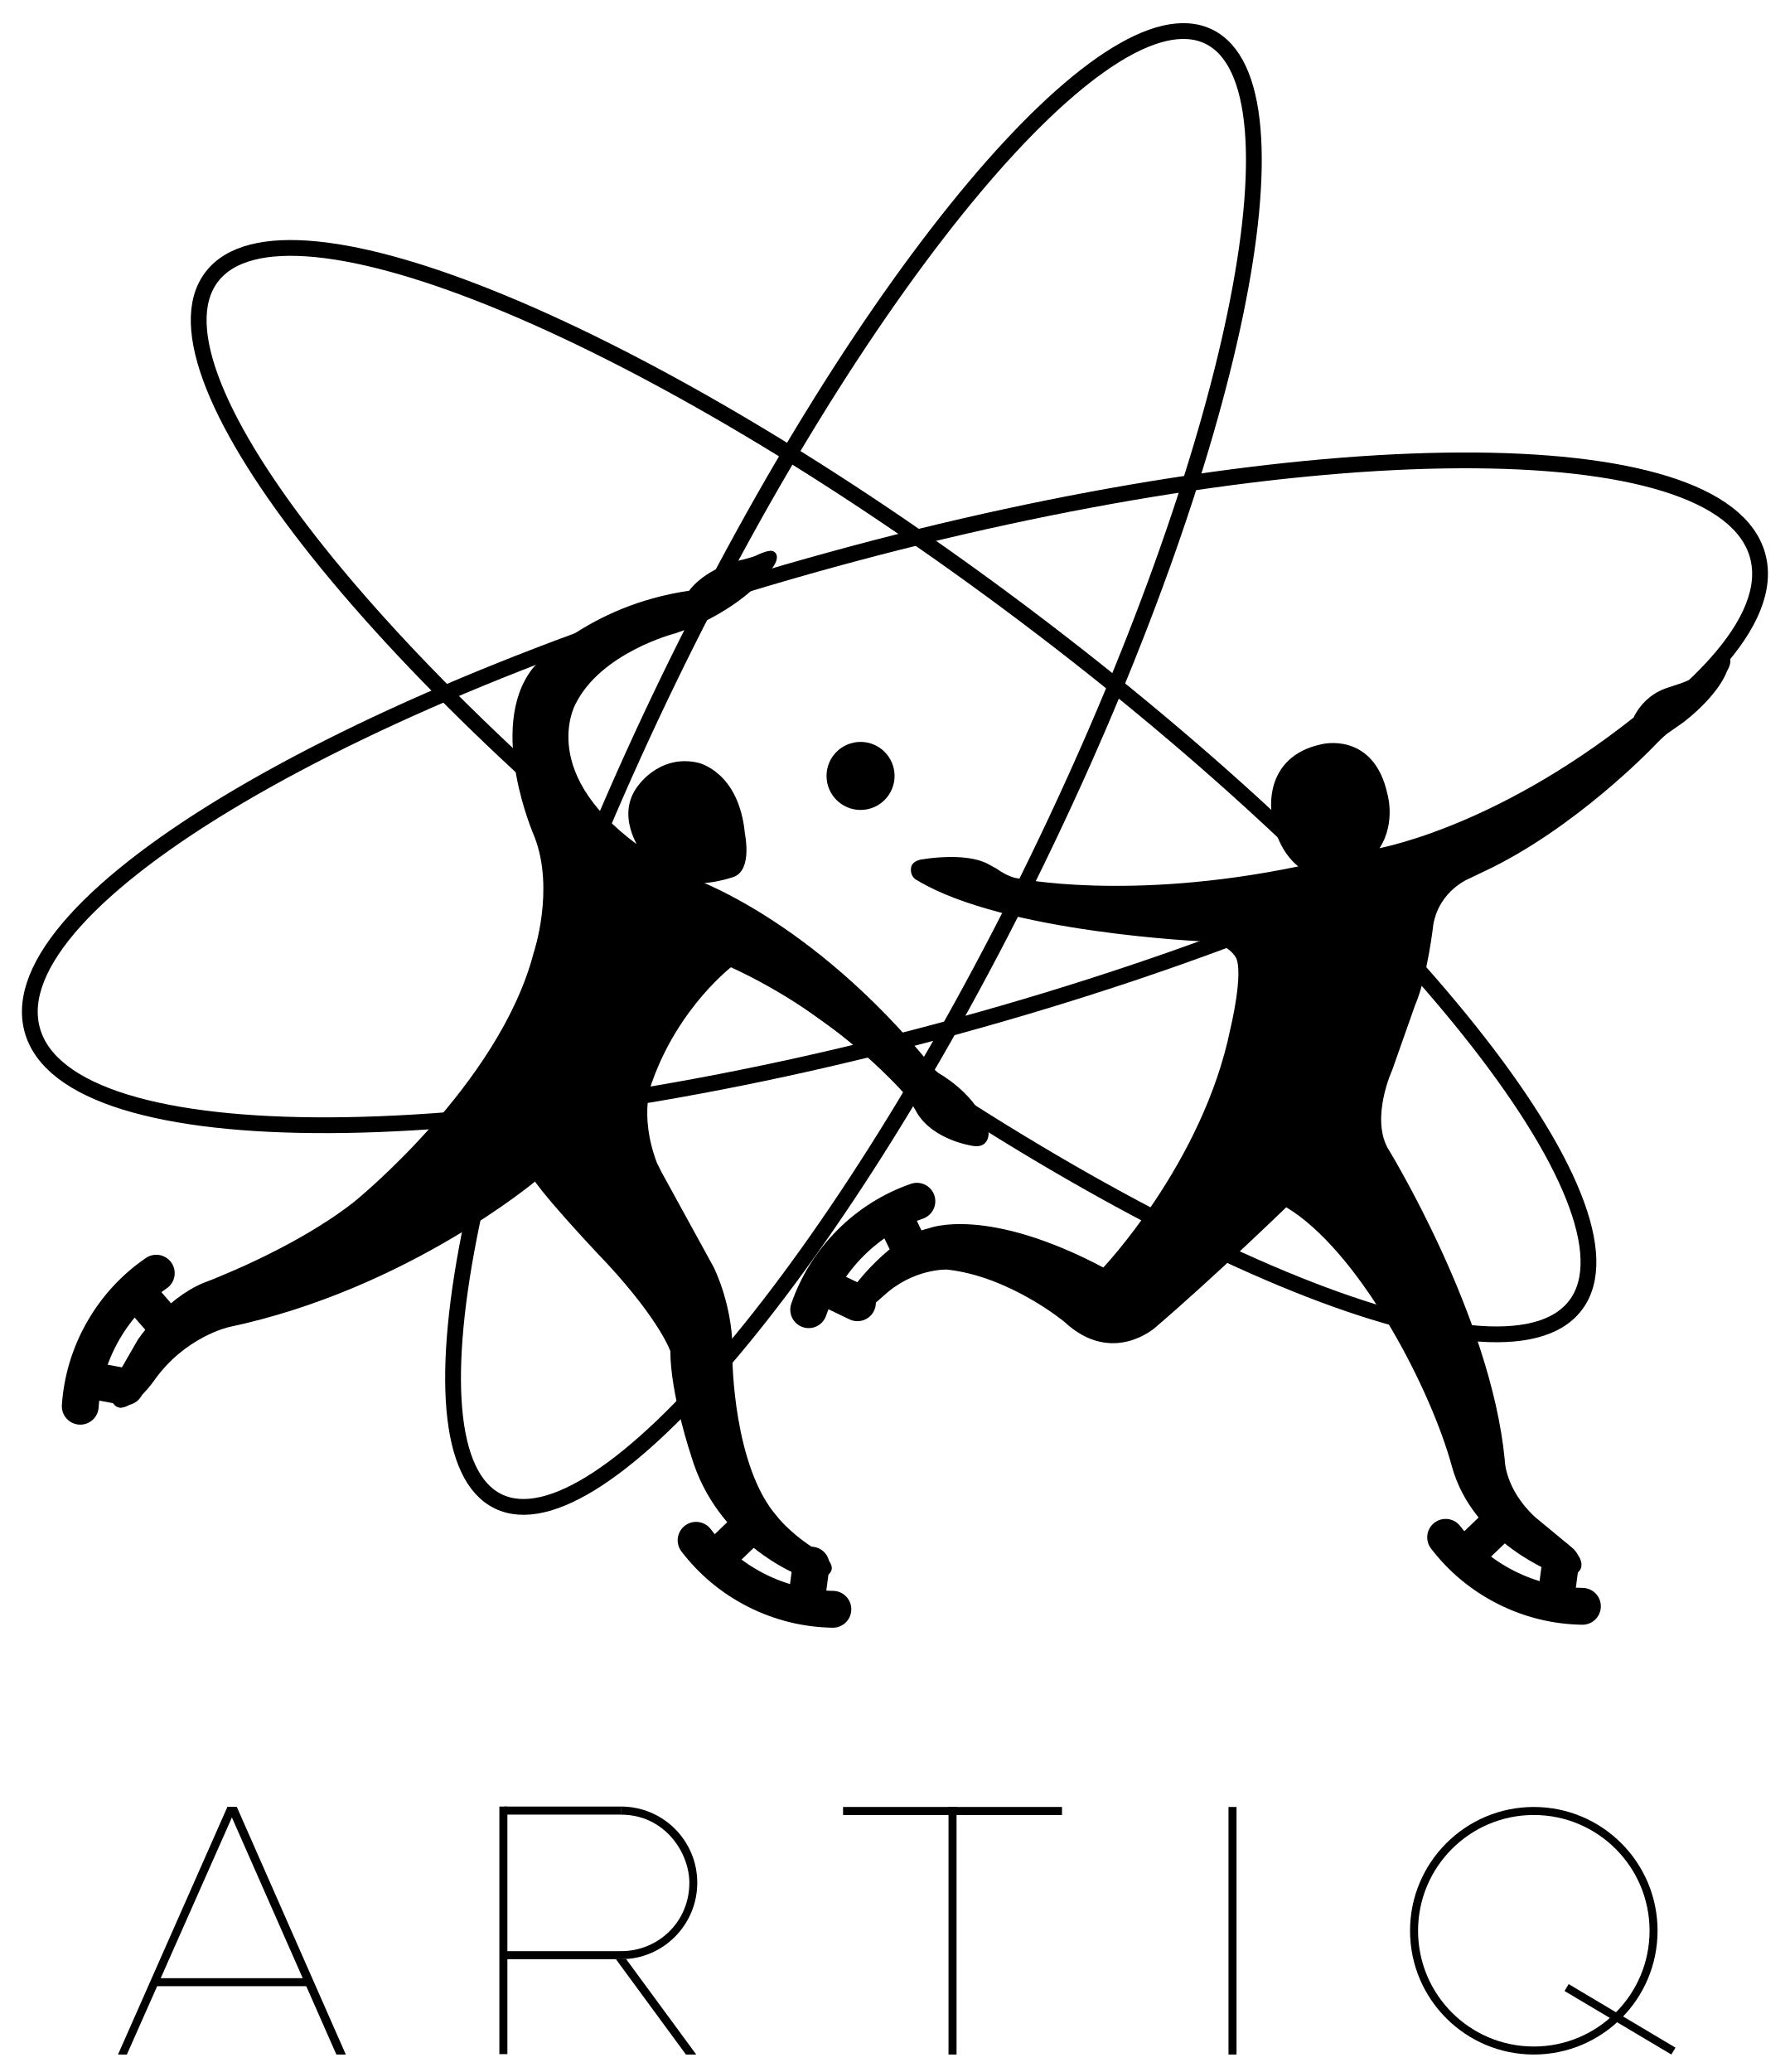
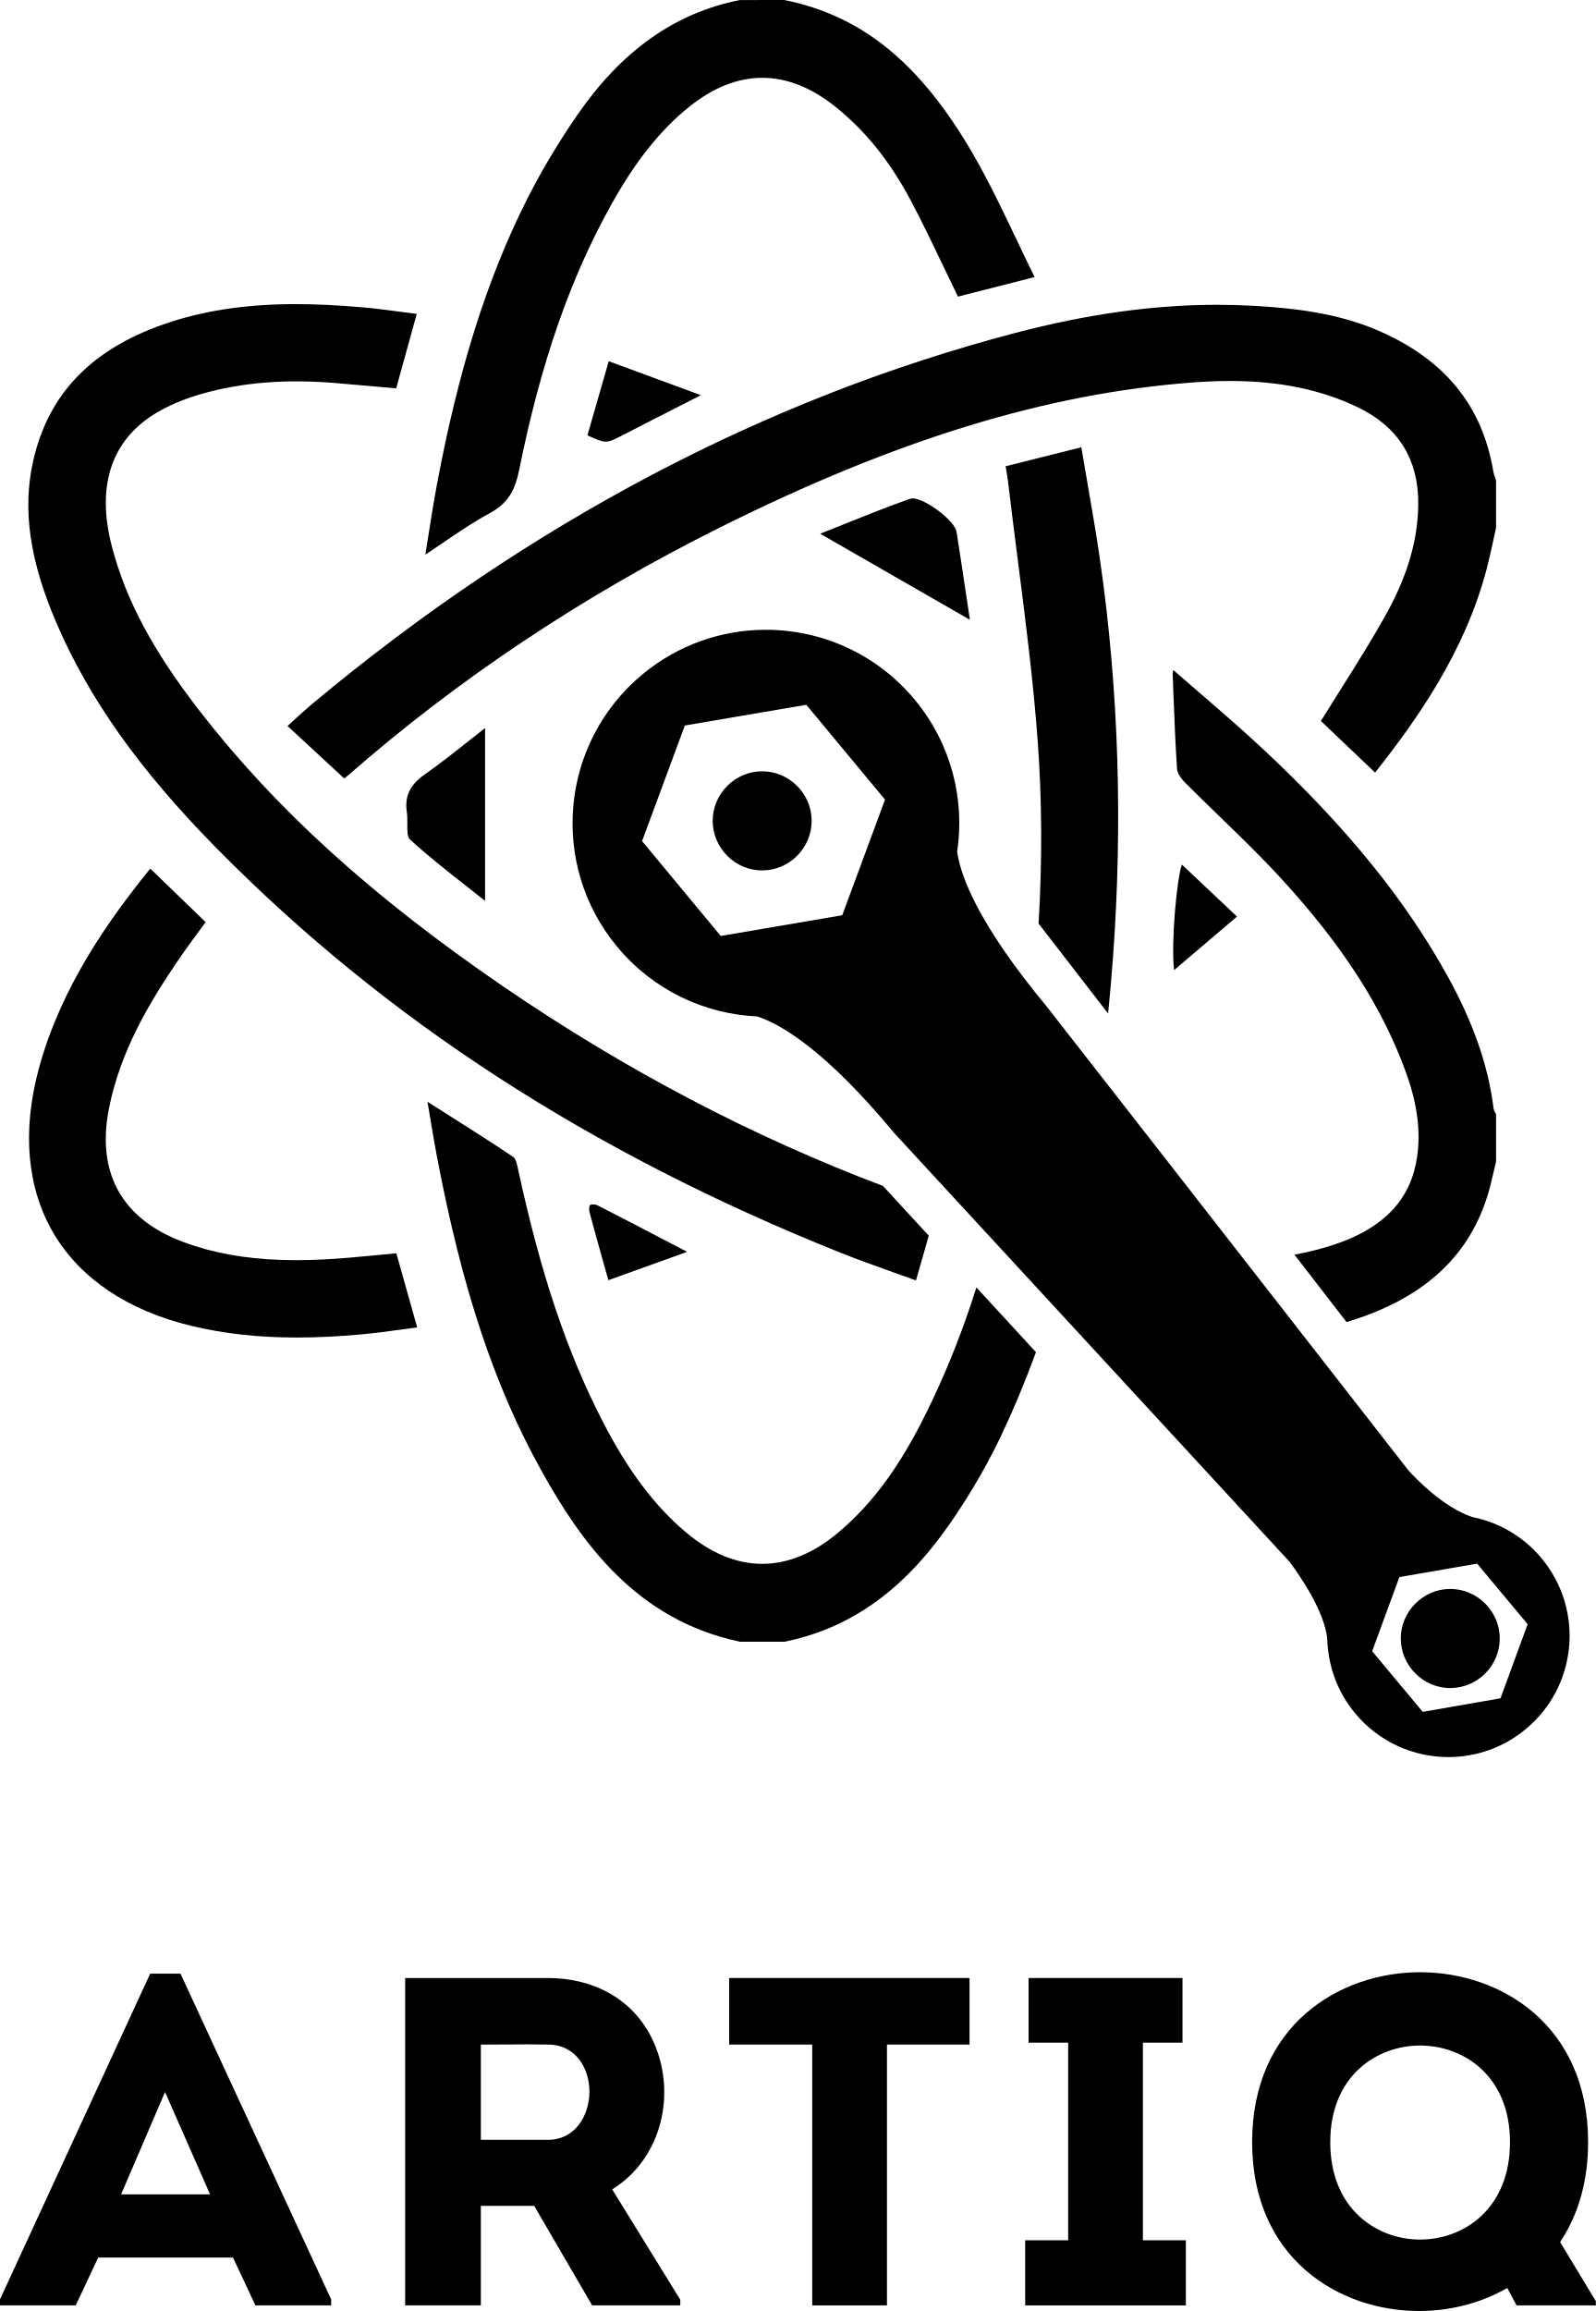
- <svg xmlns="http://www.w3.org/2000/svg" version="1.1" id="Calque_1" x="0px" y="0px" width="340.157px" height="393.725px" viewBox="0 0 340.157 393.725" enable-background="new 0 0 340.157 393.725" xml:space="preserve">
-   <g>
-     <path stroke="#000000" stroke-miterlimit="10" d="M122.782,162.276c0,0-5.365-6.568-1.423-12.261c0,0,3.941-6.241,11.167-4.599   c0,0,7.445,1.532,8.54,13.028c0,0,1.424,6.786-1.97,7.772c0,0-5.365,1.86-8.65,0.767c0,0,22.991,7.337,46.312,36.022   c0,0,0.438,0.657,1.313,1.313c0,0,6.314,3.433,8.649,9.126l0.657,1.897c0,0,0.146,2.409-2.481,1.898c0,0-7.226-1.022-10.22-6.06   l-0.364-0.655l-1.319-2.18c0,0-12.695-15.342-34.153-25.124c0,0-10.217,7.736-15.327,22.048c0,0-2.773,6.277,0.875,15.912   l0.876,1.754l9.926,18.099c0,0,3.942,7.736,3.504,17.227c0,0,0.146,20.591,8.612,30.227c0,0,2.19,2.92,6.861,5.985   c0,0,3.942,2.336,3.357,3.797c0,0-0.583,2.188-5.839,0.436c0,0-15.035-5.838-19.852-22.189c0,0-3.941-11.685-3.941-19.861   c0,0-1.826-5.693-12.117-16.86c0,0-10.292-10.73-14.016-15.986c0,0-24.523,20.73-58.391,27.883c0,0-8.612,1.897-14.597,10.51   c0,0-3.212,4.529-5.839,4.821c0,0-3.066-0.146,0.291-6.281l3.358-5.839c0,0,4.963-7.591,12.262-10.656   c0,0,17.079-6.278,28.757-15.473c0,0,27.735-22.334,34.304-47.594c0,0,4.088-12.116,0.146-22.334c0,0-9.05-20.435-0.438-31.529   c0,0,10.073-11.827,29.635-14.6c0,0,2.336-3.796,9.197-5.692c0,0,2.773-0.585,3.796-1.167c0,0,2.189-1.023,2.627-0.584   c0,0,1.313,0.729-1.752,3.796c0,0-3.649,5.254-14.014,9.779l-2.919,1.022c0,0-14.306,3.649-19.271,13.722   C108.913,133.594,101.03,147.606,122.782,162.276z" />
-     <path stroke="#000000" stroke-miterlimit="10" d="M247.881,164.831c0,0-4.672-2.482-5.694-10.218c0,0-1.897-10.363,9.051-12.7   c0,0,9.489-2.48,11.97,9.198c0,0,1.752,5.984-2.188,10.8c0,0,22.369-3.466,49.848-25.252c0,0,1.534-3.834,5.805-5.365l2.628-0.876   c0,0,3.174-0.986,4.927-2.738l1.642-1.752c0,0,1.314-1.532,1.972-1.203c0,0,1.203,0.438-0.11,2.628c0,0-1.204,4.051-7.993,9.415   l-3.284,2.299c0,0-1.094,0.877-2.737,2.629c0,0-14.779,15.436-31.859,23.427l-2.737,1.314c0,0-6.022,2.299-7.226,9.196   c0,0-1.096,9.782-3.431,15.182l-4.377,12.412c0,0-4.089,8.904-0.879,15.035c0,0,19.636,31.823,22.264,59.204   c0,0,0,5.695,5.911,11.171l5.693,4.706c0,0,3.722,2.736,2.846,4.599c0,0-0.984,1.971-3.941,0.658c0,0-15.655-5.695-19.596-20.149   c-3.941-14.457-16.826-39.458-30.4-48.654l-1.605-1.021c0,0-14.015,13.576-25.111,23.065c0,0-7.882,7.151-16.642-1.024   c0,0-10.509-8.758-22.625-10.071c0,0-6.57-0.291-12.408,5.109l-2.334,2.044c0,0-2.043,2.409-3.503,1.534   c0,0-1.971-0.657,0.875-4.599c0,0,6.861-9.343,14.014-10.949c0,0,10.658-4.379,33.137,7.59c0,0,19.269-20.143,24.524-45.841   c0,0,2.628-10.804,1.024-13.868c0,0-1.46-3.066-6.278-3.357c0,0-37.954-1.607-54.45-11.534c0,0-1.239-0.437-0.948-2.042   c0,0,0.146-0.949,2.044-1.095c0,0,7.737-1.313,11.824,0.875l1.605,0.878c0,0,2.262,1.678,4.161,1.896   c0,0,21.165,4.453,53.573-2.264L247.881,164.831z" />
-     <path stroke="#000000" stroke-width="3" stroke-miterlimit="10" d="M168.508,147.441c0,2.743-2.223,4.967-4.966,4.967   s-4.965-2.224-4.965-4.967c0-2.739,2.223-4.963,4.965-4.963S168.508,144.702,168.508,147.441z" />
-     <path fill="none" stroke="#000000" stroke-width="3" stroke-miterlimit="10" d="M334.029,105.591   c6.721,24.452-61.235,64.441-151.784,89.322C91.7,219.808,12.848,220.166,6.127,195.707c-6.72-24.451,61.235-64.446,151.78-89.323   C248.455,81.496,327.309,81.139,334.029,105.591z" />
-     <path fill="none" stroke="#000000" stroke-width="3" stroke-miterlimit="10" d="M197.276,163.136   C159.992,240,114.062,294.699,94.691,285.295c-19.379-9.404-4.863-79.344,32.405-156.199C164.382,52.235,210.317-2.45,229.7,6.952   C249.081,16.354,234.562,86.283,197.276,163.136z" />
-     <path fill="none" stroke="#000000" stroke-width="3" stroke-miterlimit="10" d="M299.444,247.995   c-13.873,18.415-83.152-10.393-154.742-64.337C73.111,129.728,26.322,71.08,40.194,52.672   c13.871-18.411,83.149,10.392,154.739,64.33C266.526,170.93,313.315,229.585,299.444,247.995z" />
-     <g>
-       <path fill="none" stroke="#000000" stroke-width="7" stroke-linecap="round" stroke-linejoin="round" stroke-miterlimit="10" d="    M300.731,305.236c-4.896-0.075-9.85-1.232-14.515-3.588c-4.651-2.35-8.518-5.639-11.482-9.521" />
-       <line fill="none" stroke="#000000" stroke-width="7" stroke-linecap="round" stroke-linejoin="round" stroke-miterlimit="10" x1="278.504" y1="295.616" x2="283.89" y2="290.43" />
-       <line fill="none" stroke="#000000" stroke-width="7" stroke-linecap="round" stroke-linejoin="round" stroke-miterlimit="10" x1="295.616" y1="304.256" x2="296.59" y2="296.843" />
-     </g>
-     <g>
-       <path fill="none" stroke="#000000" stroke-width="7" stroke-linecap="round" stroke-linejoin="round" stroke-miterlimit="10" d="    M153.685,248.87c1.599-4.627,4.244-8.974,7.938-12.671c3.682-3.687,8.014-6.335,12.626-7.938" />
-       <line fill="none" stroke="#000000" stroke-width="7" stroke-linecap="round" stroke-linejoin="round" stroke-miterlimit="10" x1="169.758" y1="230.753" x2="173.006" y2="237.486" />
-       <line fill="none" stroke="#000000" stroke-width="7" stroke-linecap="round" stroke-linejoin="round" stroke-miterlimit="10" x1="156.212" y1="244.312" x2="162.951" y2="247.552" />
-     </g>
-     <g>
-       <path fill="none" stroke="#000000" stroke-width="7" stroke-linecap="round" stroke-linejoin="round" stroke-miterlimit="10" d="    M158.285,305.8c-4.895-0.076-9.851-1.233-14.514-3.588c-4.651-2.349-8.518-5.639-11.482-9.522" />
-       <line fill="none" stroke="#000000" stroke-width="7" stroke-linecap="round" stroke-linejoin="round" stroke-miterlimit="10" x1="136.057" y1="296.179" x2="141.443" y2="290.994" />
-       <line fill="none" stroke="#000000" stroke-width="7" stroke-linecap="round" stroke-linejoin="round" stroke-miterlimit="10" x1="153.167" y1="304.818" x2="154.143" y2="297.405" />
-     </g>
-     <g>
-       <path fill="none" stroke="#000000" stroke-width="7" stroke-linecap="round" stroke-linejoin="round" stroke-miterlimit="10" d="    M15.252,267.214c0.331-4.888,1.746-9.776,4.342-14.311c2.588-4.521,6.076-8.21,10.107-10.97" />
-       <line fill="none" stroke="#000000" stroke-width="7" stroke-linecap="round" stroke-linejoin="round" stroke-miterlimit="10" x1="26.022" y1="245.519" x2="30.918" y2="251.165" />
-       <line fill="none" stroke="#000000" stroke-width="7" stroke-linecap="round" stroke-linejoin="round" stroke-miterlimit="10" x1="16.5" y1="262.151" x2="23.85" y2="263.513" />
-     </g>
+ <svg xmlns="http://www.w3.org/2000/svg" version="1.1" x="0px" y="0px" width="298.425" height="432.044" viewBox="0 0 298.425 432.044" enable-background="new 0 0 800 800" xml:space="preserve" id="svg2">
+   <defs id="defs546" />
+   <path id="path313" d="m 271.242,315.585 c 5.091,-0.035 9.228,-4.208 9.218,-9.303 -0.01,-5.062 -4.225,-9.248 -9.291,-9.229 -5.066,0.021 -9.246,4.237 -9.218,9.302 0.028,5.084 4.236,9.264 9.291,9.23 z" />
+   <path id="path315" d="m 53.763,135.723 10.609,9.812 c 0.215,-0.162 0.459,-0.348 0.689,-0.549 20.541,-18.001 43.979,-33.619 69.661,-46.423 32.911,-16.404 60.968,-25.002 88.295,-27.058 2.503,-0.188 4.81,-0.279 7.05,-0.279 9.106,0 16.873,1.591 23.745,4.864 7.635,3.636 11.472,9.741 11.404,18.146 -0.054,6.609 -1.956,13.229 -5.814,20.239 -2.68,4.868 -5.713,9.68 -8.646,14.332 -1.248,1.979 -2.502,3.969 -3.744,5.982 l 10.134,9.65 c 8.092,-10.235 16.821,-22.731 20.847,-38.001 0.466,-1.765 0.861,-3.586 1.243,-5.348 0.174,-0.804 0.349,-1.606 0.53,-2.408 l 0,-8.887 c -0.049,-0.148 -0.103,-0.297 -0.156,-0.444 -0.14,-0.387 -0.285,-0.787 -0.357,-1.216 -2.037,-12.213 -8.966,-20.778 -21.183,-26.186 -7.825,-3.462 -16.289,-4.355 -23.537,-4.772 -2.263,-0.13 -4.576,-0.196 -6.875,-0.196 -11.946,0 -24.33,1.727 -37.859,5.278 -46.737,12.272 -90.896,35.554 -131.252,69.197 -1.097,0.917 -2.183,1.903 -3.332,2.947 -0.463,0.426 -0.945,0.863 -1.452,1.32 z" />
+   <path id="path317" d="m 82.813,101.487 c 2.991,-2.037 5.816,-3.961 8.797,-5.561 3.58,-1.923 4.771,-4.586 5.458,-7.993 4.053,-20.111 9.557,-35.94 17.319,-49.816 4.494,-8.033 9.087,-13.791 14.455,-18.119 9.002,-7.259 18.374,-7.266 27.411,-0.017 5.565,4.462 10.138,10.14 13.981,17.356 2.211,4.151 4.198,8.308 6.302,12.707 0.856,1.791 1.719,3.595 2.603,5.408 l 14.333,-3.655 c -1.173,-2.378 -2.31,-4.763 -3.411,-7.074 -2.66,-5.585 -5.172,-10.859 -8.14,-15.979 C 172.097,11.797 161.222,2.932 146.661,0 l -8.321,0.01 c -12.097,2.398 -22.071,9.437 -30.396,21.507 -3.6,5.219 -6.787,10.571 -9.471,15.906 -7.409,14.732 -12.738,31.635 -16.772,53.192 -0.568,3.039 -1.053,6.101 -1.567,9.342 -0.193,1.218 -0.39,2.462 -0.597,3.74 1.13,-0.749 2.216,-1.489 3.276,-2.21 z" />
+   <path id="path319" d="m 69.975,234.695 c -3.226,0.31 -6.272,0.602 -9.352,0.754 -1.868,0.093 -3.594,0.139 -5.278,0.139 -7.127,0 -13.339,-0.867 -18.903,-2.646 -0.794,-0.254 -1.576,-0.526 -2.345,-0.817 -11.329,-4.29 -16.078,-12.875 -13.733,-24.827 2.135,-10.872 7.632,-19.988 13.253,-28.221 1.117,-1.634 2.315,-3.259 3.474,-4.83 0.454,-0.616 0.909,-1.233 1.364,-1.857 L 28.098,162.386 c -7.526,9.307 -16.644,21.933 -20.824,37.338 -3.192,11.767 -2.23,22.453 2.783,30.906 5.009,8.446 13.909,14.409 25.738,17.245 6.106,1.465 12.57,2.177 19.76,2.177 3.754,-0.001 7.687,-0.192 12.023,-0.588 2.495,-0.227 4.928,-0.557 7.504,-0.906 0.973,-0.132 1.95,-0.265 2.934,-0.392 l -3.897,-13.857 c -1.413,0.124 -2.791,0.256 -4.144,0.386 z" />
+   <path id="path321" d="m 55.345,235.588 c 1.684,0 3.41,-0.046 5.278,-0.139 -1.868,0.093 -3.594,0.139 -5.278,0.139 z" />
+   <path id="path323" d="m 36.442,232.942 c 5.564,1.778 11.776,2.646 18.903,2.646 -7.127,0 -13.339,-0.867 -18.903,-2.646 z" />
+   <path id="path325" d="m 55.555,250.052 c -7.19,0 -13.654,-0.712 -19.76,-2.177 6.106,1.465 12.57,2.177 19.76,2.177 z" />
+   <path id="path327" d="m 67.578,249.464 c -4.336,0.396 -8.269,0.587 -12.023,0.588 3.754,0 7.686,-0.193 12.023,-0.588 z" />
+   <path id="path329" d="m 180.738,111.633 c -0.625,-4.189 -1.226,-8.218 -1.868,-12.238 -0.325,-2.036 -5.861,-6.224 -8.227,-6.224 -0.157,0 -0.292,0.02 -0.402,0.058 -4.172,1.46 -8.243,3.096 -12.552,4.827 -1.419,0.57 -2.854,1.146 -4.316,1.727 l 28,16.088 -0.635,-4.238 z" />
+   <path id="path331" d="m 90.154,136.546 c -0.337,0.264 -0.667,0.525 -1,0.788 -0.463,0.366 -0.936,0.736 -1.393,1.099 -2.836,2.248 -5.516,4.371 -8.345,6.353 -2.751,1.927 -3.78,4.095 -3.337,7.03 0.102,0.675 0.096,1.436 0.09,2.17 -0.01,1.219 -0.02,2.479 0.49,2.946 3.336,3.059 6.89,5.851 10.653,8.807 0.606,0.477 1.227,0.968 1.842,1.452 0.333,0.264 0.664,0.523 1,0.789 0.187,0.148 0.369,0.29 0.557,0.439 l 0,-32.312 c -0.19,0.148 -0.37,0.29 -0.557,0.439 z" />
+   <path id="path333" d="m 116.53,81.312 0.102,-0.053 c 3.387,-1.754 6.785,-3.483 10.385,-5.316 l 4.048,-2.062 -17.233,-6.35 -3.985,13.866 c 1.804,0.81 2.685,1.17 3.452,1.17 0.585,0 1.174,-0.223 2.061,-0.658 0.341,-0.168 0.722,-0.364 1.17,-0.597 z" />
+   <path id="path335" d="m 115.359,81.909 c 0.341,-0.168 0.723,-0.364 1.172,-0.597 l 0.101,-0.053 -0.102,0.053 c -0.448,0.233 -0.829,0.429 -1.171,0.597 z" />
+   <path id="path337" d="M 231.324,171.353 221.01,161.63 c -0.9,2.513 -2.059,14.3 -1.457,19.737 l 11.771,-10.014 z" />
+   <path id="path339" d="m 110.947,225.161 c -0.344,0 -0.563,0.08 -0.626,0.134 -0.129,0.123 -0.216,0.812 -0.079,1.328 0.848,3.195 1.752,6.407 2.709,9.809 l 0.814,2.899 14.726,-5.297 -2.985,-1.559 c -4.798,-2.507 -9.329,-4.874 -13.859,-7.181 -0.163,-0.082 -0.431,-0.133 -0.7,-0.133 z" />
+   <path id="path341" d="m 142.565,162.725 c 5.09,-0.035 9.227,-4.207 9.217,-9.303 -0.009,-5.061 -4.224,-9.248 -9.291,-9.229 -5.066,0.021 -9.245,4.238 -9.217,9.303 0.028,5.085 4.236,9.265 9.291,9.229 z" />
+   <path id="path343" d="m 143.213,117.738 c 10.387,0 20.698,4.453 27.85,13.074 6.838,8.24 9.393,18.624 7.929,28.444 0.683,4.709 4.069,13.639 16.733,28.898 0,0 39.695,50.833 67.607,86.683 1.363,1.533 6.5,6.911 11.957,8.765 4.92,0.979 9.547,3.578 13.003,7.74 7.999,9.641 6.668,23.926 -2.971,31.917 -4.231,3.516 -9.36,5.229 -14.461,5.229 -6.509,0 -12.972,-2.793 -17.459,-8.197 -3.122,-3.762 -4.8,-8.235 -5.138,-12.764 l -0.015,0.019 c 0.005,-0.188 -0.044,-0.956 -0.046,-1.136 -0.499,-5.215 -5.216,-11.978 -7.074,-14.461 l -73.916,-80.137 c -12.717,-15.323 -21.002,-20.271 -25.605,-21.787 -9.816,-0.444 -19.429,-4.869 -26.199,-13.034 -12.762,-15.37 -10.639,-38.165 4.734,-50.921 6.752,-5.6 14.935,-8.332 23.071,-8.332 m -8.434,57.242 22.722,-3.874 8.002,-21.613 -14.72,-17.732 -22.718,3.875 -7.996,21.609 14.71,17.735 m 131.273,145.052 14.542,-2.529 5.083,-13.854 -9.45,-11.331 -14.543,2.523 -5.082,13.857 9.45,11.334" />
+   <g id="g345" transform="translate(716.77,1821.033)">
+     <path id="path347" d="m -688.687,-1452.053 -28.083,60.892 0,1.124 14.16,0 4.202,-8.945 25.208,0 4.195,8.945 14.16,0 0,-1.124 -28.173,-60.892 -5.669,0 z m -5.437,41.26 8.215,-19.134 8.424,19.134 -16.639,0 z" />
+     <path id="path349" d="m -601.487,-1412.259 c 7.498,-5.083 10.755,-15.119 7.922,-24.407 -2.772,-9.089 -10.521,-14.536 -20.727,-14.573 l -26.715,0 0,61.202 14.157,0 0,-18.602 9.978,0 10.836,18.602 16.479,0 0,-1.06 -12.726,-20.623 0.796,-0.539 z m -12.802,-8.73 -12.562,0 0,-17.809 1.003,0 c 1.255,0 2.529,-0.01 3.811,-0.02 2.599,-0.021 5.226,-0.041 7.771,0.02 5.329,0.052 7.74,4.621 7.719,8.845 -0.02,4.454 -2.687,8.964 -7.742,8.964 z" />
+     <polygon id="polygon351" points="-564.883,-1438.798 -564.883,-1390.037 -550.906,-1390.037 -550.906,-1438.798 -535.466,-1438.798 -535.466,-1451.239 -580.414,-1451.239 -580.414,-1438.798 " />
+     <polygon id="polygon353" points="-524.427,-1451.239 -524.427,-1439.159 -517.022,-1439.159 -517.022,-1402.208 -525.059,-1402.208 -525.059,-1390.037 -495.01,-1390.037 -495.01,-1402.208 -503.046,-1402.208 -503.046,-1439.159 -495.642,-1439.159 -495.642,-1451.239 " />
+     <path id="path355" d="m -424.689,-1402.396 c 3.252,-5.109 4.9,-11.218 4.9,-18.153 0,-21.831 -16.284,-31.774 -31.414,-31.774 -15.13,0 -31.415,9.943 -31.415,31.774 0,21.683 16.173,31.56 31.199,31.56 5.542,0 10.948,-1.321 15.636,-3.82 l 0.886,-0.472 1.724,3.244 14.828,0 0,-0.794 -6.679,-11.039 0.335,-0.526 z m -26.514,0.053 c -8.094,0 -16.806,-5.697 -16.806,-18.206 0,-12.415 8.712,-18.069 16.806,-18.069 8.094,0 16.806,5.654 16.806,18.069 0,12.509 -8.712,18.206 -16.806,18.206 z" />
  </g>
-   <g>
-     <rect x="233.467" y="343.364" width="1.528" height="47.041" />
-   </g>
-   <g>
-     <rect x="180.259" y="343.364" width="1.526" height="47.041" />
-     <rect x="160.216" y="343.364" width="41.612" height="1.527" />
-   </g>
-   <g>
-     <polygon points="24.112,390.407 22.426,390.407 43.206,343.368 44.956,343.358  " />
-     <polygon points="63.928,390.407 65.72,390.407 45.009,343.361 43.192,343.361  " />
-     <polygon points="58.498,375.898 59.842,377.422 29.376,377.422 30.372,375.898  " />
-   </g>
-   <path fill="#1A171B" d="M137.099,356.405" />
-   <g>
-     <path d="M291.489,343.364c-12.989,0-23.519,10.534-23.519,23.522s10.53,23.519,23.519,23.519c12.993,0,23.521-10.53,23.521-23.519   S304.482,343.364,291.489,343.364z M291.489,388.882c-12.147,0-21.996-9.848-21.996-21.995c0-12.15,9.849-21.999,21.996-21.999   c12.149,0,22,9.849,22,21.999C313.489,379.034,303.639,388.882,291.489,388.882z" />
-     <polygon points="318.414,389.097 317.631,390.405 297.335,378.334 298.11,377.022  " />
-   </g>
-   <g>
-     <rect x="94.9" y="343.286" width="1.526" height="47.041" />
-     <polyline points="118.165,370.763 95.97,370.763 95.97,372.289 118.165,372.289  " />
-     <rect x="95.864" y="343.286" width="22.215" height="1.527" />
-     <polygon points="130.357,390.407 132.317,390.407 118.994,372.273 117.04,372.273  " />
-     <path d="M118.042,343.286v1.544c8.302,0,12.964,7.229,12.964,12.935c0,7.491-5.97,12.996-12.964,12.996v1.528   c7.995,0,14.47-6.533,14.47-14.524C132.512,349.768,126.036,343.286,118.042,343.286z" />
+   <path id="path357" d="m 165.162,221.757 0.005,-0.025 C 140.75,212.523 116.912,200.021 94.188,184.476 69.636,167.679 51.561,151.284 37.304,132.88 28.589,121.633 23.537,112.163 20.924,102.175 c -3.068,-11.729 0.105,-20.54 9.177,-25.482 2.277,-1.241 4.833,-2.269 7.596,-3.054 7.576,-2.153 15.72,-2.812 25.2,-2.015 1.245,0.104 2.521,0.217 3.806,0.332 1.402,0.123 2.801,0.242 4.208,0.368 l 3.177,0.281 3.845,-13.919 c -0.947,-0.121 -1.893,-0.245 -2.83,-0.37 -2.538,-0.337 -4.935,-0.656 -7.25,-0.857 -4.688,-0.406 -8.803,-0.604 -12.578,-0.604 -8.74,0 -16.341,1.076 -23.239,3.29 -14.58,4.68 -23.05,13.281 -25.893,26.297 -1.944,8.9 -0.569,18.38 4.327,29.833 6.099,14.267 15.625,27.692 29.978,42.251 31.706,32.162 69.878,56.911 116.697,75.662 3.183,1.274 6.384,2.416 9.773,3.624 1.433,0.511 2.888,1.029 4.368,1.568 l 2.397,-8.365 -8.521,-9.258 z" />
+   <path id="path359" d="m 279.656,208.102 c -0.147,-0.262 -0.314,-0.56 -0.358,-0.905 -0.992,-8.005 -3.834,-16.142 -8.689,-24.875 -7.945,-14.297 -18.829,-27.683 -34.25,-42.126 -3.812,-3.572 -7.724,-6.949 -11.864,-10.523 -1.677,-1.448 -3.376,-2.915 -5.096,-4.419 -0.006,0.032 -0.011,0.062 -0.017,0.092 -0.062,0.355 -0.097,0.551 -0.09,0.713 l 0.149,3.794 c 0.176,4.559 0.358,9.272 0.669,13.896 0.046,0.706 0.615,1.672 1.521,2.583 2.133,2.144 4.345,4.286 6.484,6.358 3.806,3.687 7.742,7.5 11.388,11.467 11.612,12.634 19.076,24.245 23.489,36.543 2.048,5.705 2.706,10.802 2.011,15.581 -1.146,7.896 -6.144,13.235 -15.281,16.322 -2.455,0.829 -5.003,1.474 -7.658,1.956 l 9.738,12.6 c 1.551,-0.468 3.08,-0.975 4.576,-1.562 12.387,-4.858 19.753,-12.956 22.521,-24.758 l 0.87,-3.686 0,-8.847 c -0.036,-0.067 -0.075,-0.135 -0.113,-0.204 z" />
+   <g id="g361" transform="translate(716.77,1821.033)">
+     <path id="path363" d="m -528.273,-1731.087 c 0.581,4.945 1.224,9.971 1.846,14.831 1.416,11.057 2.879,22.489 3.712,33.785 0.808,10.944 0.86,22.254 0.165,34.1 l 13,16.818 c 0.335,-3.384 0.644,-6.817 0.903,-10.349 1.854,-25.214 1.066,-50.093 -2.342,-73.945 -0.708,-4.964 -1.549,-9.816 -2.438,-14.955 -0.378,-2.185 -0.759,-4.387 -1.133,-6.617 l -14.161,3.555 c 0.044,0.257 0.086,0.5 0.128,0.734 0.129,0.741 0.242,1.39 0.32,2.043 z" />
+     <path id="path365" d="m -534.181,-1580.343 c -2.321,7.348 -4.98,14.184 -8.042,20.678 -3.967,8.416 -9.193,17.993 -17.877,25.219 -9.296,7.733 -19.083,7.701 -28.365,-0.092 -5.935,-4.982 -10.921,-11.633 -15.692,-20.929 -6.63,-12.926 -11.46,-27.311 -15.661,-46.642 l -0.072,-0.342 c -0.174,-0.828 -0.411,-1.962 -0.892,-2.284 -4.153,-2.786 -8.356,-5.448 -12.807,-8.267 -1.067,-0.677 -2.146,-1.359 -3.239,-2.054 0.164,0.969 0.321,1.911 0.475,2.834 0.433,2.596 0.842,5.047 1.304,7.478 4.702,24.702 10.704,42.76 19.462,58.551 7.542,13.604 17.86,28.05 37.208,32.08 l 8.319,0 c 17.949,-3.632 27.887,-16.568 35.241,-28.748 1.953,-3.234 3.717,-6.507 5.244,-9.726 2.388,-5.035 4.556,-10.249 6.533,-15.655 l -11.139,-12.101 z" />
  </g>
</svg>
